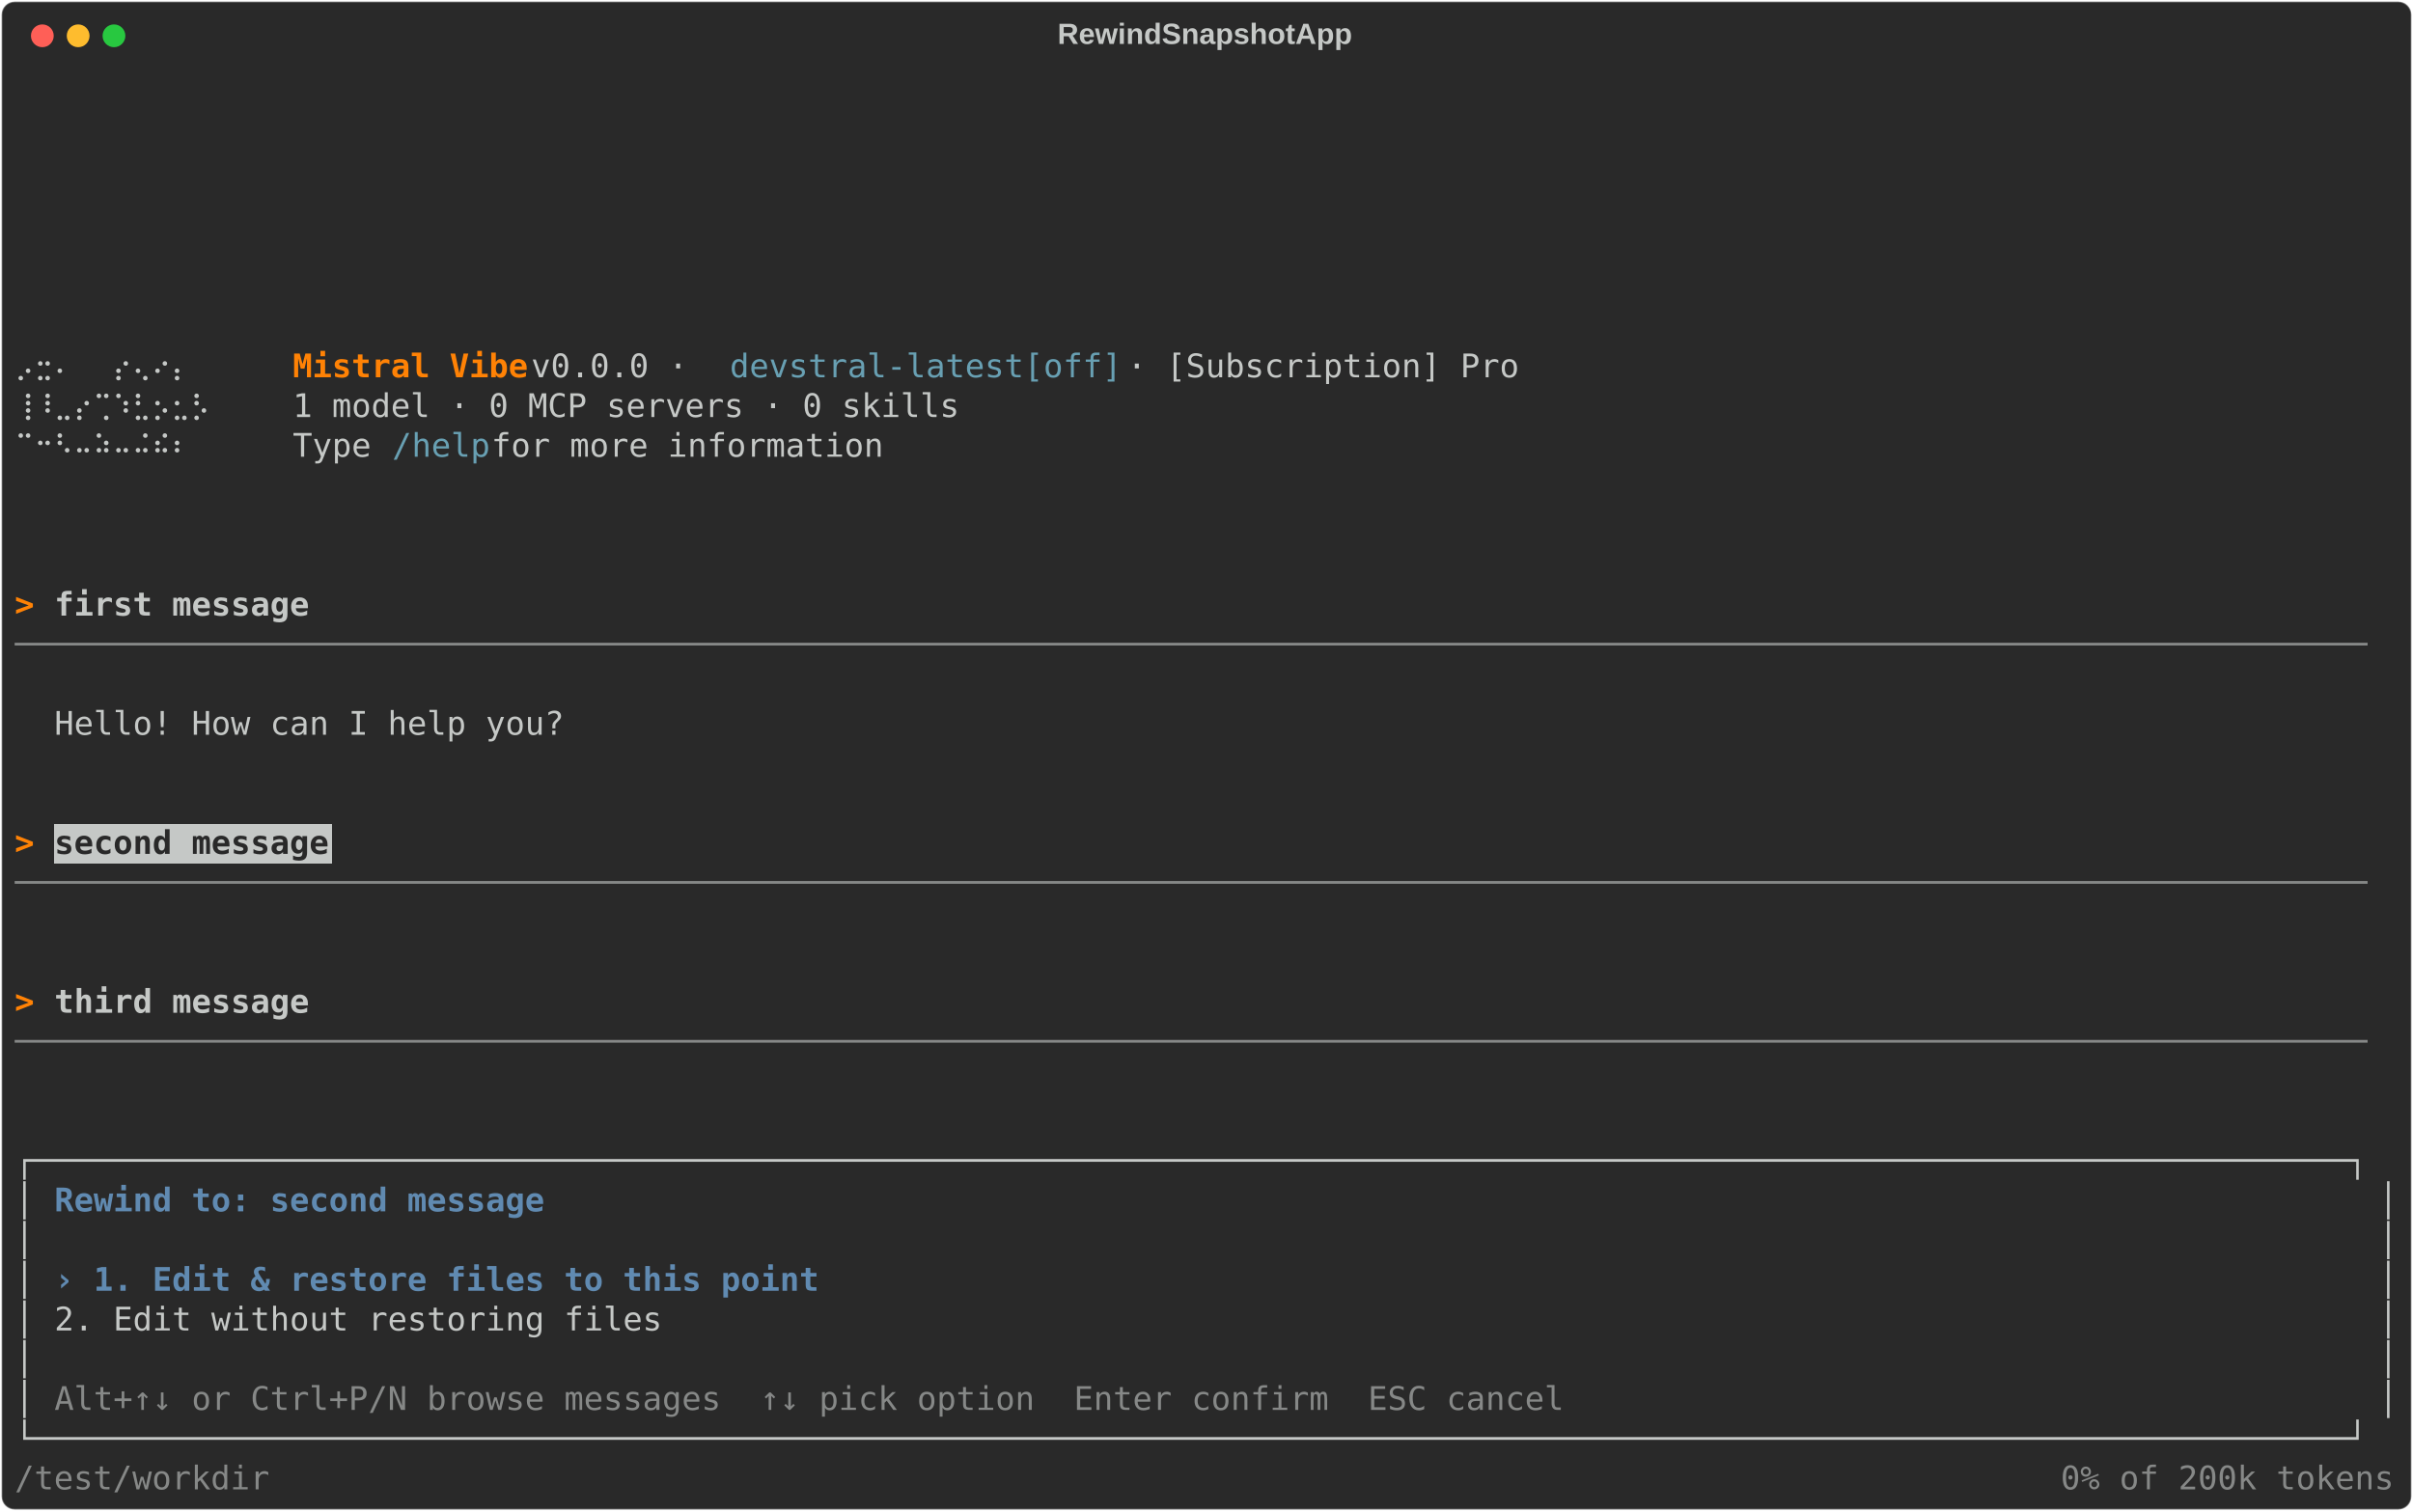
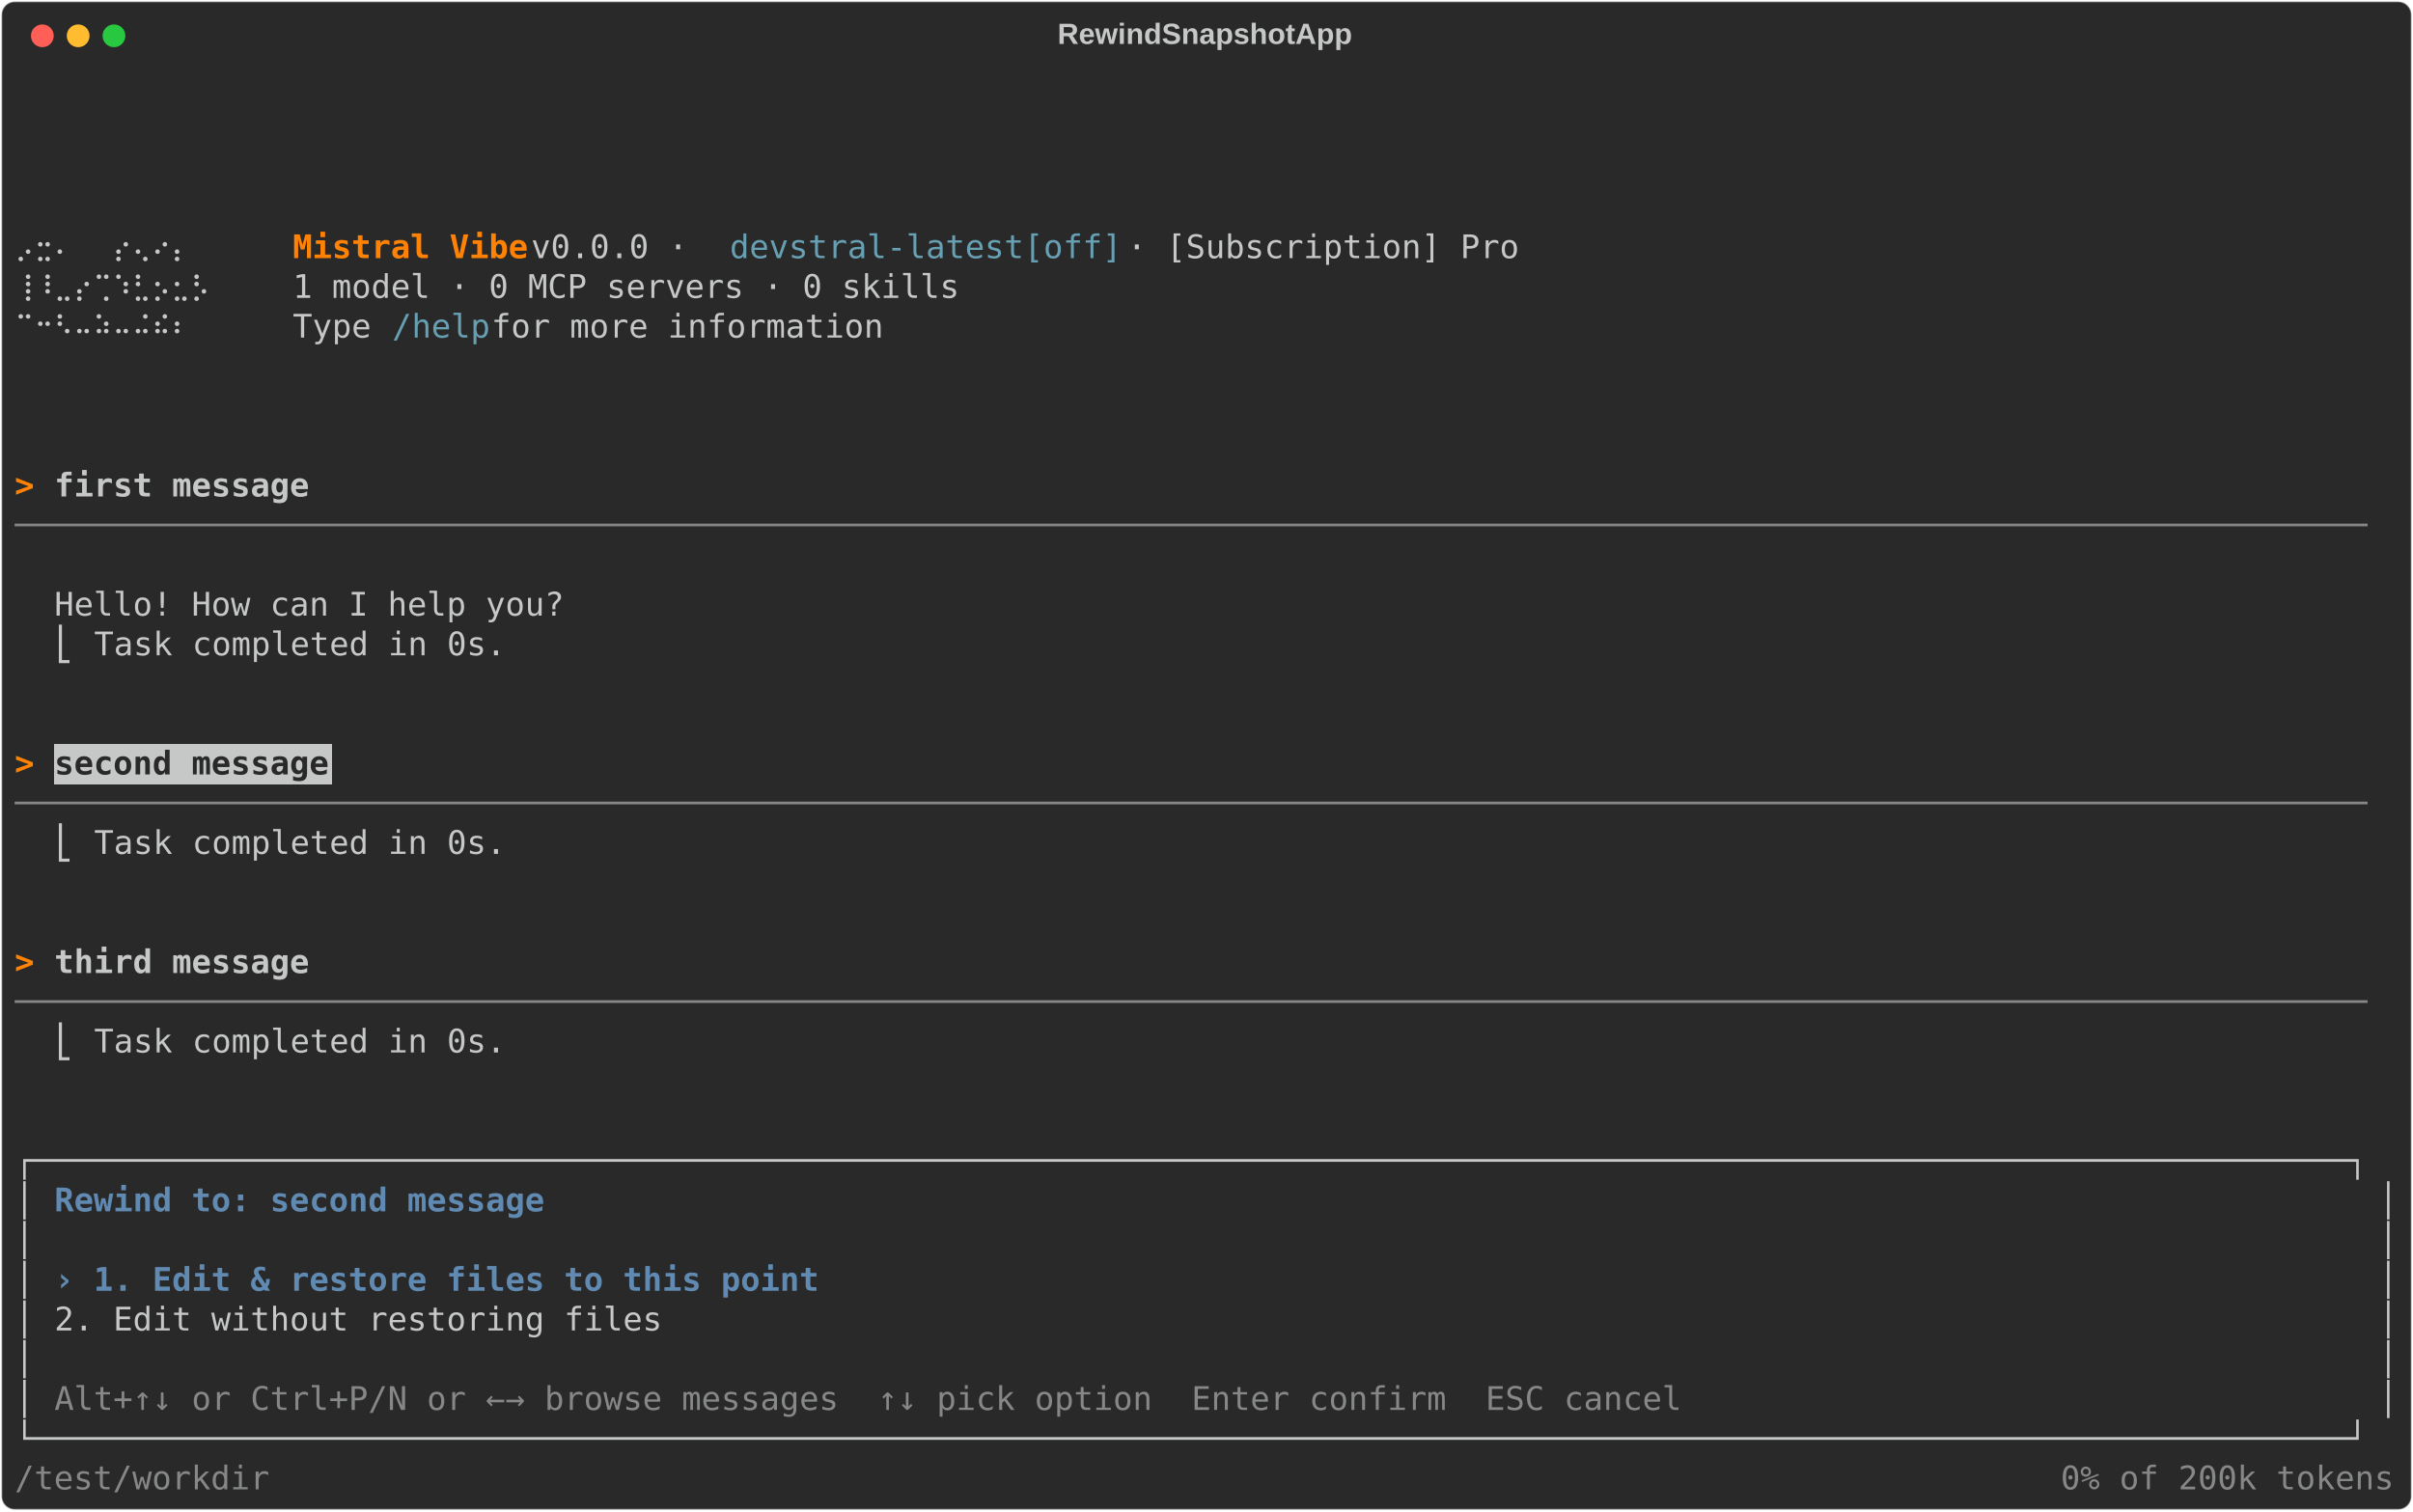
<svg xmlns="http://www.w3.org/2000/svg" class="rich-terminal" viewBox="0 0 1482 928.4">
  <style>

    @font-face {
        font-family: "Fira Code";
        src: local("FiraCode-Regular"),
                url("https://cdnjs.cloudflare.com/ajax/libs/firacode/6.2.0/woff2/FiraCode-Regular.woff2") format("woff2"),
                url("https://cdnjs.cloudflare.com/ajax/libs/firacode/6.2.0/woff/FiraCode-Regular.woff") format("woff");
        font-style: normal;
        font-weight: 400;
    }
    @font-face {
        font-family: "Fira Code";
        src: local("FiraCode-Bold"),
                url("https://cdnjs.cloudflare.com/ajax/libs/firacode/6.2.0/woff2/FiraCode-Bold.woff2") format("woff2"),
                url("https://cdnjs.cloudflare.com/ajax/libs/firacode/6.2.0/woff/FiraCode-Bold.woff") format("woff");
        font-style: bold;
        font-weight: 700;
    }

    .terminal-matrix {
        font-family: Fira Code, monospace;
        font-size: 20px;
        line-height: 24.4px;
        font-variant-east-asian: full-width;
    }

    .terminal-title {
        font-size: 18px;
        font-weight: bold;
        font-family: arial;
    }

    .terminal-r1 { fill: #c5c8c6 }
.terminal-r2 { fill: #ff8205;font-weight: bold }
.terminal-r3 { fill: #68a0b3 }
.terminal-r4 { fill: #c5c8c6;font-weight: bold }
.terminal-r5 { fill: #868887 }
.terminal-r6 { fill: #292929;font-weight: bold }
.terminal-r7 { fill: #608ab1;font-weight: bold }
    </style>
  <defs>
    <clipPath id="terminal-clip-terminal">
      <rect x="0" y="0" width="1463.0" height="877.4" />
    </clipPath>
    <clipPath id="terminal-line-0">
      <rect x="0" y="1.5" width="1464" height="24.65" />
    </clipPath>
    <clipPath id="terminal-line-1">
      <rect x="0" y="25.9" width="1464" height="24.65" />
    </clipPath>
    <clipPath id="terminal-line-2">
      <rect x="0" y="50.3" width="1464" height="24.65" />
    </clipPath>
    <clipPath id="terminal-line-3">
      <rect x="0" y="74.7" width="1464" height="24.65" />
    </clipPath>
    <clipPath id="terminal-line-4">
      <rect x="0" y="99.1" width="1464" height="24.65" />
    </clipPath>
    <clipPath id="terminal-line-5">
      <rect x="0" y="123.5" width="1464" height="24.65" />
    </clipPath>
    <clipPath id="terminal-line-6">
      <rect x="0" y="147.9" width="1464" height="24.65" />
    </clipPath>
    <clipPath id="terminal-line-7">
      <rect x="0" y="172.3" width="1464" height="24.65" />
    </clipPath>
    <clipPath id="terminal-line-8">
      <rect x="0" y="196.7" width="1464" height="24.65" />
    </clipPath>
    <clipPath id="terminal-line-9">
      <rect x="0" y="221.1" width="1464" height="24.65" />
    </clipPath>
    <clipPath id="terminal-line-10">
      <rect x="0" y="245.5" width="1464" height="24.65" />
    </clipPath>
    <clipPath id="terminal-line-11">
      <rect x="0" y="269.9" width="1464" height="24.65" />
    </clipPath>
    <clipPath id="terminal-line-12">
      <rect x="0" y="294.3" width="1464" height="24.65" />
    </clipPath>
    <clipPath id="terminal-line-13">
      <rect x="0" y="318.7" width="1464" height="24.65" />
    </clipPath>
    <clipPath id="terminal-line-14">
      <rect x="0" y="343.1" width="1464" height="24.65" />
    </clipPath>
    <clipPath id="terminal-line-15">
      <rect x="0" y="367.5" width="1464" height="24.65" />
    </clipPath>
    <clipPath id="terminal-line-16">
      <rect x="0" y="391.9" width="1464" height="24.65" />
    </clipPath>
    <clipPath id="terminal-line-17">
      <rect x="0" y="416.3" width="1464" height="24.65" />
    </clipPath>
    <clipPath id="terminal-line-18">
      <rect x="0" y="440.7" width="1464" height="24.65" />
    </clipPath>
    <clipPath id="terminal-line-19">
      <rect x="0" y="465.1" width="1464" height="24.65" />
    </clipPath>
    <clipPath id="terminal-line-20">
      <rect x="0" y="489.5" width="1464" height="24.65" />
    </clipPath>
    <clipPath id="terminal-line-21">
      <rect x="0" y="513.9" width="1464" height="24.65" />
    </clipPath>
    <clipPath id="terminal-line-22">
      <rect x="0" y="538.3" width="1464" height="24.65" />
    </clipPath>
    <clipPath id="terminal-line-23">
      <rect x="0" y="562.7" width="1464" height="24.65" />
    </clipPath>
    <clipPath id="terminal-line-24">
      <rect x="0" y="587.1" width="1464" height="24.65" />
    </clipPath>
    <clipPath id="terminal-line-25">
      <rect x="0" y="611.5" width="1464" height="24.65" />
    </clipPath>
    <clipPath id="terminal-line-26">
      <rect x="0" y="635.9" width="1464" height="24.65" />
    </clipPath>
    <clipPath id="terminal-line-27">
      <rect x="0" y="660.3" width="1464" height="24.65" />
    </clipPath>
    <clipPath id="terminal-line-28">
      <rect x="0" y="684.7" width="1464" height="24.65" />
    </clipPath>
    <clipPath id="terminal-line-29">
      <rect x="0" y="709.1" width="1464" height="24.65" />
    </clipPath>
    <clipPath id="terminal-line-30">
      <rect x="0" y="733.5" width="1464" height="24.65" />
    </clipPath>
    <clipPath id="terminal-line-31">
      <rect x="0" y="757.9" width="1464" height="24.65" />
    </clipPath>
    <clipPath id="terminal-line-32">
      <rect x="0" y="782.3" width="1464" height="24.65" />
    </clipPath>
    <clipPath id="terminal-line-33">
      <rect x="0" y="806.7" width="1464" height="24.65" />
    </clipPath>
    <clipPath id="terminal-line-34">
      <rect x="0" y="831.1" width="1464" height="24.65" />
    </clipPath>
  </defs>
  <rect fill="#292929" stroke="rgba(255,255,255,0.35)" stroke-width="1" x="1" y="1" width="1480" height="926.4" rx="8" />
  <text class="terminal-title" fill="#c5c8c6" text-anchor="middle" x="740" y="27">RewindSnapshotApp</text>
  <g transform="translate(26,22)">
    <circle cx="0" cy="0" r="7" fill="#ff5f57" />
    <circle cx="22" cy="0" r="7" fill="#febc2e" />
    <circle cx="44" cy="0" r="7" fill="#28c840" />
  </g>
  <g transform="translate(9, 41)" clip-path="url(#terminal-clip-terminal)">
-     <rect fill="#c5c8c6" x="24.4" y="465.1" width="170.8" height="24.65" shape-rendering="crispEdges" />
+     <rect fill="#c5c8c6" x="24.4" y="416.3" width="170.8" height="24.65" shape-rendering="crispEdges" />
    <g class="terminal-matrix">
      <text class="terminal-r1" x="1464" y="20" textLength="12.2" clip-path="url(#terminal-line-0)">
</text>
      <text class="terminal-r1" x="1464" y="44.4" textLength="12.2" clip-path="url(#terminal-line-1)">
</text>
      <text class="terminal-r1" x="1464" y="68.8" textLength="12.2" clip-path="url(#terminal-line-2)">
</text>
      <text class="terminal-r1" x="1464" y="93.2" textLength="12.2" clip-path="url(#terminal-line-3)">
</text>
+       <text class="terminal-r1" x="0" y="117.6" textLength="134.2" clip-path="url(#terminal-line-4)">  ⡠⣒⠄  ⡔⢄⠔⡄</text>
+       <text class="terminal-r2" x="170.8" y="117.6" textLength="146.4" clip-path="url(#terminal-line-4)">Mistral Vibe</text>
+       <text class="terminal-r1" x="317.2" y="117.6" textLength="122" clip-path="url(#terminal-line-4)"> v0.0.0 · </text>
+       <text class="terminal-r3" x="439.2" y="117.6" textLength="244" clip-path="url(#terminal-line-4)">devstral-latest[off]</text>
+       <text class="terminal-r1" x="683.2" y="117.6" textLength="256.2" clip-path="url(#terminal-line-4)"> · [Subscription] Pro</text>
      <text class="terminal-r1" x="1464" y="117.6" textLength="12.2" clip-path="url(#terminal-line-4)">
</text>
+       <text class="terminal-r1" x="0" y="142" textLength="134.2" clip-path="url(#terminal-line-5)"> ⢸⠸⣀⡔⢉⠱⣃⡢⣂⡣</text>
+       <text class="terminal-r1" x="170.8" y="142" textLength="414.8" clip-path="url(#terminal-line-5)">1 model · 0 MCP servers · 0 skills</text>
      <text class="terminal-r1" x="1464" y="142" textLength="12.2" clip-path="url(#terminal-line-5)">
</text>
+       <text class="terminal-r1" x="0" y="166.4" textLength="134.2" clip-path="url(#terminal-line-6)">  ⠉⠒⠣⠤⠵⠤⠬⠮⠆</text>
+       <text class="terminal-r1" x="170.8" y="166.4" textLength="61" clip-path="url(#terminal-line-6)">Type </text>
+       <text class="terminal-r3" x="231.8" y="166.4" textLength="61" clip-path="url(#terminal-line-6)">/help</text>
+       <text class="terminal-r1" x="292.8" y="166.4" textLength="256.2" clip-path="url(#terminal-line-6)"> for more information</text>
      <text class="terminal-r1" x="1464" y="166.4" textLength="12.2" clip-path="url(#terminal-line-6)">
</text>
-       <text class="terminal-r1" x="0" y="190.8" textLength="134.2" clip-path="url(#terminal-line-7)">  ⡠⣒⠄  ⡔⢄⠔⡄</text>
-       <text class="terminal-r2" x="170.8" y="190.8" textLength="146.4" clip-path="url(#terminal-line-7)">Mistral Vibe</text>
-       <text class="terminal-r1" x="317.2" y="190.8" textLength="122" clip-path="url(#terminal-line-7)"> v0.0.0 · </text>
-       <text class="terminal-r3" x="439.2" y="190.8" textLength="244" clip-path="url(#terminal-line-7)">devstral-latest[off]</text>
-       <text class="terminal-r1" x="683.2" y="190.8" textLength="256.2" clip-path="url(#terminal-line-7)"> · [Subscription] Pro</text>
      <text class="terminal-r1" x="1464" y="190.8" textLength="12.2" clip-path="url(#terminal-line-7)">
</text>
-       <text class="terminal-r1" x="0" y="215.2" textLength="134.2" clip-path="url(#terminal-line-8)"> ⢸⠸⣀⡔⢉⠱⣃⡢⣂⡣</text>
-       <text class="terminal-r1" x="170.8" y="215.2" textLength="414.8" clip-path="url(#terminal-line-8)">1 model · 0 MCP servers · 0 skills</text>
      <text class="terminal-r1" x="1464" y="215.2" textLength="12.2" clip-path="url(#terminal-line-8)">
</text>
-       <text class="terminal-r1" x="0" y="239.6" textLength="134.2" clip-path="url(#terminal-line-9)">  ⠉⠒⠣⠤⠵⠤⠬⠮⠆</text>
-       <text class="terminal-r1" x="170.8" y="239.6" textLength="61" clip-path="url(#terminal-line-9)">Type </text>
-       <text class="terminal-r3" x="231.8" y="239.6" textLength="61" clip-path="url(#terminal-line-9)">/help</text>
-       <text class="terminal-r1" x="292.8" y="239.6" textLength="256.2" clip-path="url(#terminal-line-9)"> for more information</text>
      <text class="terminal-r1" x="1464" y="239.6" textLength="12.2" clip-path="url(#terminal-line-9)">
</text>
+       <text class="terminal-r2" x="0" y="264" textLength="24.4" clip-path="url(#terminal-line-10)">&gt; </text>
+       <text class="terminal-r4" x="24.4" y="264" textLength="158.6" clip-path="url(#terminal-line-10)">first message</text>
      <text class="terminal-r1" x="1464" y="264" textLength="12.2" clip-path="url(#terminal-line-10)">
</text>
+       <text class="terminal-r5" x="0" y="288.4" textLength="1464" clip-path="url(#terminal-line-11)">────────────────────────────────────────────────────────────────────────────────────────────────────────────────────────</text>
      <text class="terminal-r1" x="1464" y="288.4" textLength="12.2" clip-path="url(#terminal-line-11)">
</text>
      <text class="terminal-r1" x="1464" y="312.8" textLength="12.2" clip-path="url(#terminal-line-12)">
</text>
-       <text class="terminal-r2" x="0" y="337.2" textLength="24.4" clip-path="url(#terminal-line-13)">&gt; </text>
-       <text class="terminal-r4" x="24.4" y="337.2" textLength="158.6" clip-path="url(#terminal-line-13)">first message</text>
+       <text class="terminal-r1" x="24.4" y="337.2" textLength="317.2" clip-path="url(#terminal-line-13)">Hello! How can I help you?</text>
      <text class="terminal-r1" x="1464" y="337.2" textLength="12.2" clip-path="url(#terminal-line-13)">
</text>
-       <text class="terminal-r5" x="0" y="361.6" textLength="1464" clip-path="url(#terminal-line-14)">────────────────────────────────────────────────────────────────────────────────────────────────────────────────────────</text>
+       <text class="terminal-r1" x="24.4" y="361.6" textLength="12.2" clip-path="url(#terminal-line-14)">⎣</text>
+       <text class="terminal-r1" x="48.8" y="361.6" textLength="256.2" clip-path="url(#terminal-line-14)">Task completed in 0s.</text>
      <text class="terminal-r1" x="1464" y="361.6" textLength="12.2" clip-path="url(#terminal-line-14)">
</text>
      <text class="terminal-r1" x="1464" y="386" textLength="12.2" clip-path="url(#terminal-line-15)">
</text>
-       <text class="terminal-r1" x="24.4" y="410.4" textLength="317.2" clip-path="url(#terminal-line-16)">Hello! How can I help you?</text>
      <text class="terminal-r1" x="1464" y="410.4" textLength="12.2" clip-path="url(#terminal-line-16)">
</text>
+       <text class="terminal-r2" x="0" y="434.8" textLength="24.4" clip-path="url(#terminal-line-17)">&gt; </text>
+       <text class="terminal-r6" x="24.4" y="434.8" textLength="170.8" clip-path="url(#terminal-line-17)">second message</text>
      <text class="terminal-r1" x="1464" y="434.8" textLength="12.2" clip-path="url(#terminal-line-17)">
</text>
+       <text class="terminal-r5" x="0" y="459.2" textLength="1464" clip-path="url(#terminal-line-18)">────────────────────────────────────────────────────────────────────────────────────────────────────────────────────────</text>
      <text class="terminal-r1" x="1464" y="459.2" textLength="12.2" clip-path="url(#terminal-line-18)">
</text>
-       <text class="terminal-r2" x="0" y="483.6" textLength="24.4" clip-path="url(#terminal-line-19)">&gt; </text>
-       <text class="terminal-r6" x="24.4" y="483.6" textLength="170.8" clip-path="url(#terminal-line-19)">second message</text>
+       <text class="terminal-r1" x="24.4" y="483.6" textLength="12.2" clip-path="url(#terminal-line-19)">⎣</text>
+       <text class="terminal-r1" x="48.8" y="483.6" textLength="256.2" clip-path="url(#terminal-line-19)">Task completed in 0s.</text>
      <text class="terminal-r1" x="1464" y="483.6" textLength="12.2" clip-path="url(#terminal-line-19)">
</text>
-       <text class="terminal-r5" x="0" y="508" textLength="1464" clip-path="url(#terminal-line-20)">────────────────────────────────────────────────────────────────────────────────────────────────────────────────────────</text>
      <text class="terminal-r1" x="1464" y="508" textLength="12.2" clip-path="url(#terminal-line-20)">
</text>
      <text class="terminal-r1" x="1464" y="532.4" textLength="12.2" clip-path="url(#terminal-line-21)">
</text>
+       <text class="terminal-r2" x="0" y="556.8" textLength="24.4" clip-path="url(#terminal-line-22)">&gt; </text>
+       <text class="terminal-r4" x="24.4" y="556.8" textLength="158.6" clip-path="url(#terminal-line-22)">third message</text>
      <text class="terminal-r1" x="1464" y="556.8" textLength="12.2" clip-path="url(#terminal-line-22)">
</text>
-       <text class="terminal-r2" x="0" y="581.2" textLength="24.4" clip-path="url(#terminal-line-23)">&gt; </text>
-       <text class="terminal-r4" x="24.4" y="581.2" textLength="158.6" clip-path="url(#terminal-line-23)">third message</text>
+       <text class="terminal-r5" x="0" y="581.2" textLength="1464" clip-path="url(#terminal-line-23)">────────────────────────────────────────────────────────────────────────────────────────────────────────────────────────</text>
      <text class="terminal-r1" x="1464" y="581.2" textLength="12.2" clip-path="url(#terminal-line-23)">
</text>
-       <text class="terminal-r5" x="0" y="605.6" textLength="1464" clip-path="url(#terminal-line-24)">────────────────────────────────────────────────────────────────────────────────────────────────────────────────────────</text>
+       <text class="terminal-r1" x="24.4" y="605.6" textLength="12.2" clip-path="url(#terminal-line-24)">⎣</text>
+       <text class="terminal-r1" x="48.8" y="605.6" textLength="256.2" clip-path="url(#terminal-line-24)">Task completed in 0s.</text>
      <text class="terminal-r1" x="1464" y="605.6" textLength="12.2" clip-path="url(#terminal-line-24)">
</text>
      <text class="terminal-r1" x="1464" y="630" textLength="12.2" clip-path="url(#terminal-line-25)">
</text>
      <text class="terminal-r1" x="1464" y="654.4" textLength="12.2" clip-path="url(#terminal-line-26)">
</text>
      <text class="terminal-r1" x="0" y="678.8" textLength="1464" clip-path="url(#terminal-line-27)">┌──────────────────────────────────────────────────────────────────────────────────────────────────────────────────────┐</text>
      <text class="terminal-r1" x="1464" y="678.8" textLength="12.2" clip-path="url(#terminal-line-27)">
</text>
      <text class="terminal-r1" x="0" y="703.2" textLength="12.2" clip-path="url(#terminal-line-28)">│</text>
      <text class="terminal-r7" x="24.4" y="703.2" textLength="305" clip-path="url(#terminal-line-28)">Rewind to: second message</text>
      <text class="terminal-r1" x="1451.8" y="703.2" textLength="12.2" clip-path="url(#terminal-line-28)">│</text>
      <text class="terminal-r1" x="1464" y="703.2" textLength="12.2" clip-path="url(#terminal-line-28)">
</text>
      <text class="terminal-r1" x="0" y="727.6" textLength="12.2" clip-path="url(#terminal-line-29)">│</text>
      <text class="terminal-r1" x="1451.8" y="727.6" textLength="12.2" clip-path="url(#terminal-line-29)">│</text>
      <text class="terminal-r1" x="1464" y="727.6" textLength="12.2" clip-path="url(#terminal-line-29)">
</text>
      <text class="terminal-r1" x="0" y="752" textLength="12.2" clip-path="url(#terminal-line-30)">│</text>
      <text class="terminal-r7" x="24.4" y="752" textLength="475.8" clip-path="url(#terminal-line-30)">› 1. Edit &amp; restore files to this point</text>
      <text class="terminal-r1" x="1451.8" y="752" textLength="12.2" clip-path="url(#terminal-line-30)">│</text>
      <text class="terminal-r1" x="1464" y="752" textLength="12.2" clip-path="url(#terminal-line-30)">
</text>
      <text class="terminal-r1" x="0" y="776.4" textLength="12.2" clip-path="url(#terminal-line-31)">│</text>
      <text class="terminal-r1" x="24.4" y="776.4" textLength="402.6" clip-path="url(#terminal-line-31)">  2. Edit without restoring files</text>
      <text class="terminal-r1" x="1451.8" y="776.4" textLength="12.2" clip-path="url(#terminal-line-31)">│</text>
      <text class="terminal-r1" x="1464" y="776.4" textLength="12.2" clip-path="url(#terminal-line-31)">
</text>
      <text class="terminal-r1" x="0" y="800.8" textLength="12.2" clip-path="url(#terminal-line-32)">│</text>
      <text class="terminal-r1" x="1451.8" y="800.8" textLength="12.2" clip-path="url(#terminal-line-32)">│</text>
      <text class="terminal-r1" x="1464" y="800.8" textLength="12.2" clip-path="url(#terminal-line-32)">
</text>
      <text class="terminal-r1" x="0" y="825.2" textLength="12.2" clip-path="url(#terminal-line-33)">│</text>
-       <text class="terminal-r5" x="24.4" y="825.2" textLength="939.4" clip-path="url(#terminal-line-33)">Alt+↑↓ or Ctrl+P/N browse messages  ↑↓ pick option  Enter confirm  ESC cancel</text>
+       <text class="terminal-r5" x="24.4" y="825.2" textLength="1012.6" clip-path="url(#terminal-line-33)">Alt+↑↓ or Ctrl+P/N or ←→ browse messages  ↑↓ pick option  Enter confirm  ESC cancel</text>
      <text class="terminal-r1" x="1451.8" y="825.2" textLength="12.2" clip-path="url(#terminal-line-33)">│</text>
      <text class="terminal-r1" x="1464" y="825.2" textLength="12.2" clip-path="url(#terminal-line-33)">
</text>
      <text class="terminal-r1" x="0" y="849.6" textLength="1464" clip-path="url(#terminal-line-34)">└──────────────────────────────────────────────────────────────────────────────────────────────────────────────────────┘</text>
      <text class="terminal-r1" x="1464" y="849.6" textLength="12.2" clip-path="url(#terminal-line-34)">
</text>
      <text class="terminal-r5" x="0" y="874" textLength="158.6" clip-path="url(#terminal-line-35)">/test/workdir</text>
      <text class="terminal-r5" x="1256.6" y="874" textLength="207.4" clip-path="url(#terminal-line-35)">0% of 200k tokens</text>
    </g>
  </g>
</svg>
